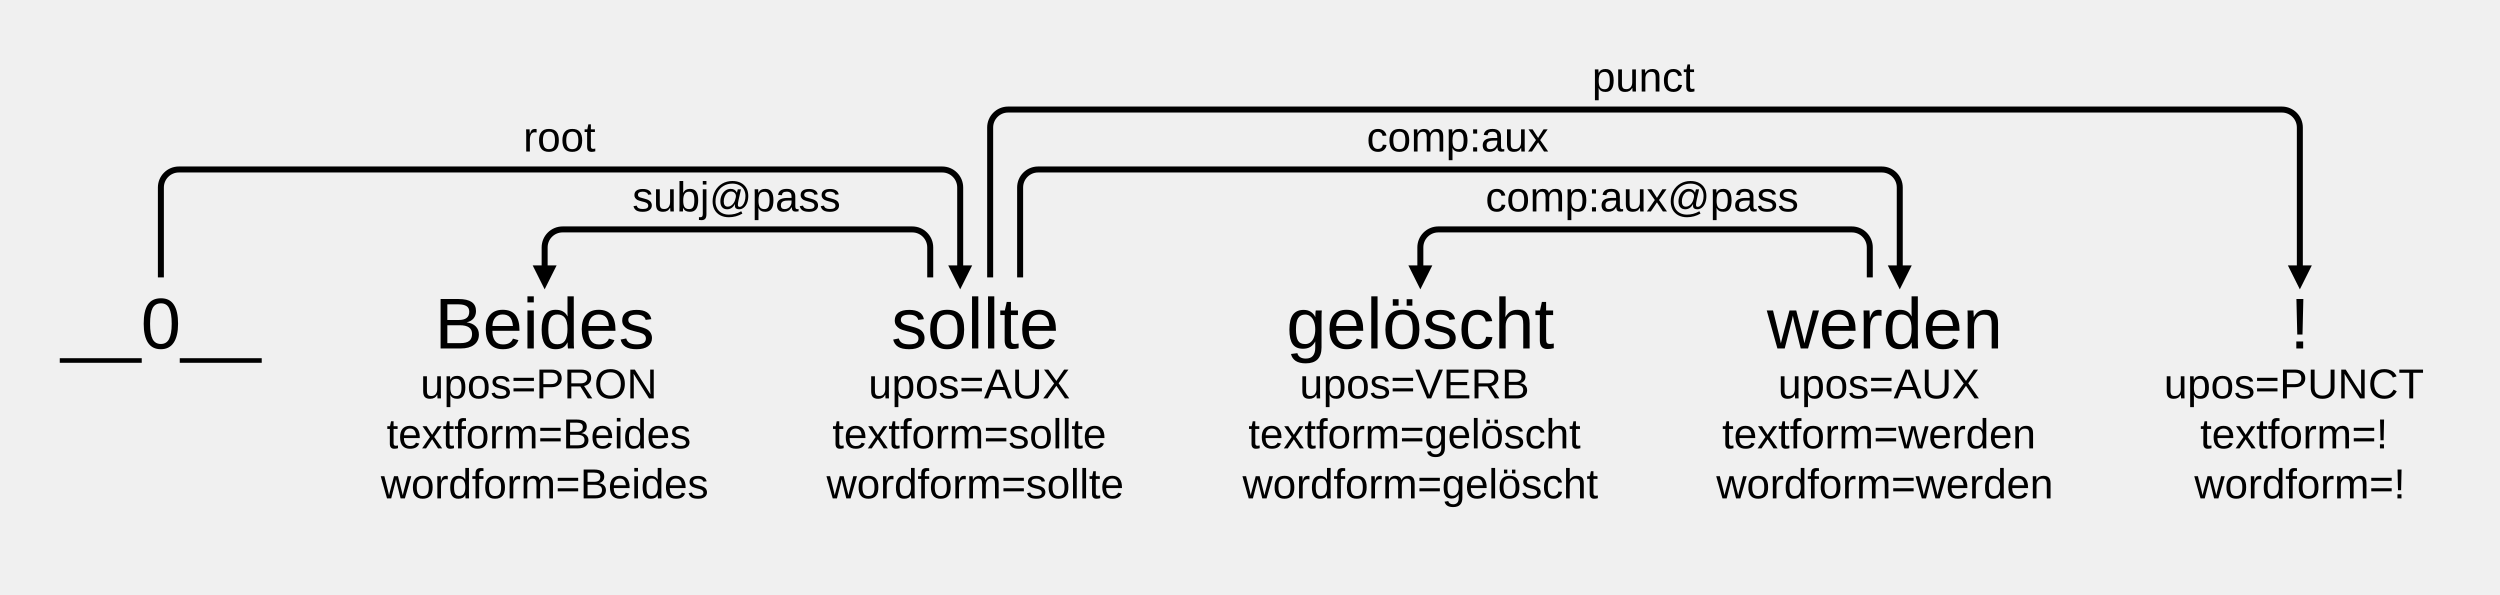
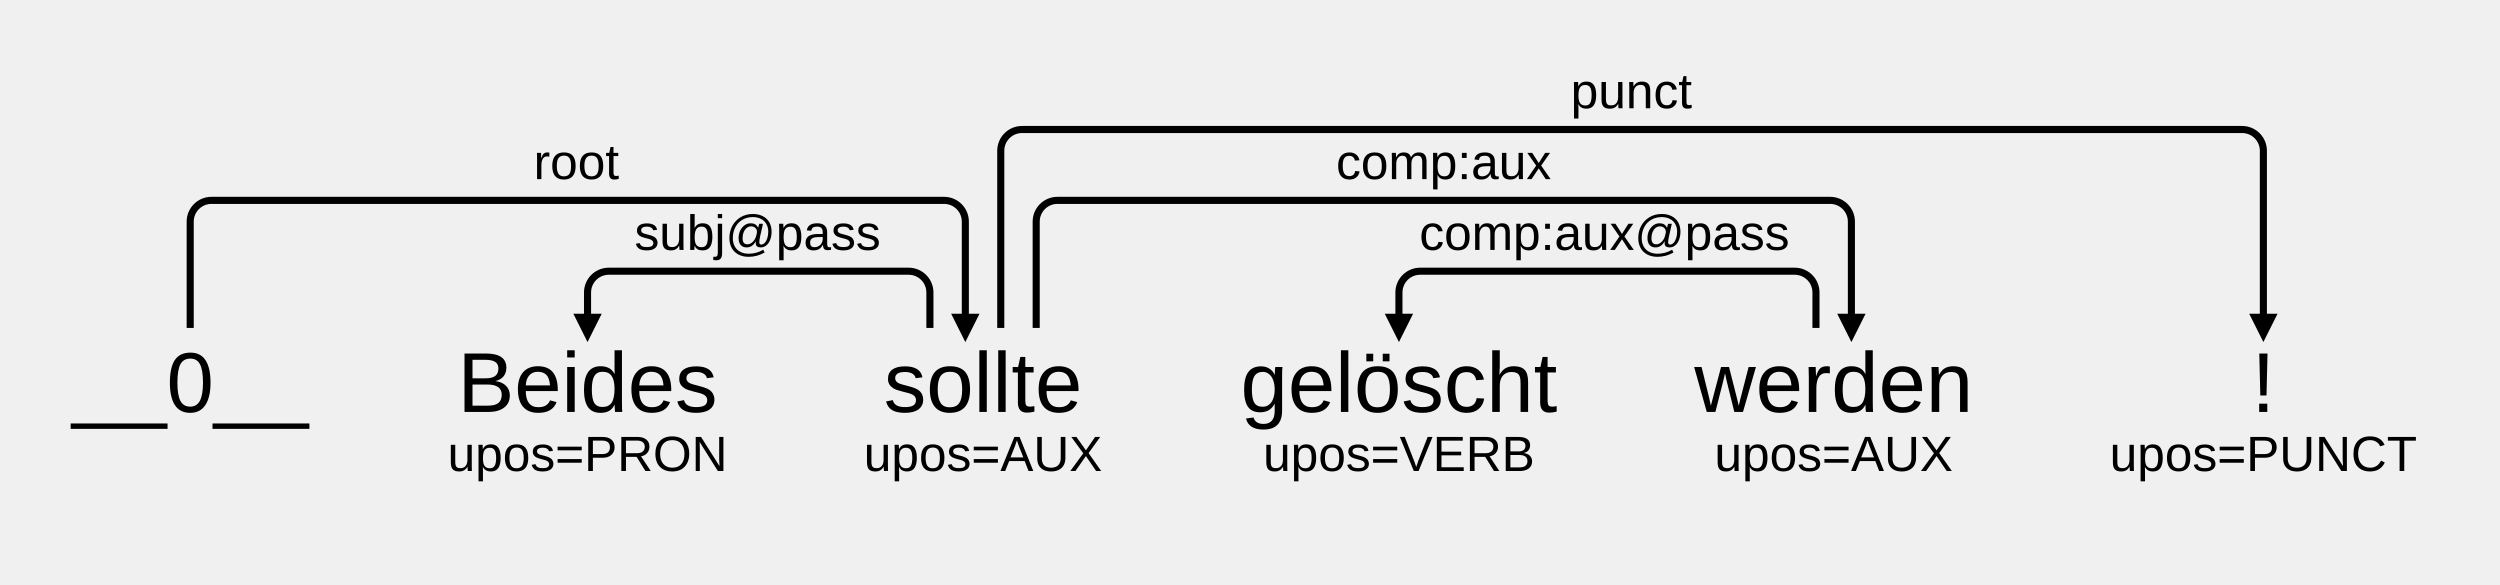
- <svg xmlns="http://www.w3.org/2000/svg" width="834.231" height="198.355">
-   <rect x="0" y="0" width="834.231" height="198.355" style="fill:white;fill-opacity:0;" />
+ <svg xmlns="http://www.w3.org/2000/svg" width="705.658" height="165.008">
+   <rect x="0" y="0" width="705.658" height="165.008" style="fill:white;fill-opacity:0;" />
  <g transform="translate(0,119.3672) scale(2,2)">
    <text id="word__N_0" x="26.843" y="-14.406" font-style="normal" font-weight="normal" fill="black" font-size="12" font-family="Arial" text-anchor="middle" text-align="center">
      <tspan x="26.843" dy="12.863">__0__</tspan>
    </text>
-     <text id="word__N_1" x="90.872" y="-14.406" font-style="normal" font-weight="normal" fill="black" font-size="12" font-family="Arial" text-anchor="middle" text-align="center">
-       <tspan x="90.872" dy="12.863">Beides</tspan>
+     <text id="word__N_1" x="82.92" y="-14.406" font-style="normal" font-weight="normal" fill="black" font-size="12" font-family="Arial" text-anchor="middle" text-align="center">
+       <tspan x="82.92" dy="12.863">Beides</tspan>
    </text>
-     <text id="subword__N_1" x="90.872" y="-1.543" fill="black" font-size="7" font-family="Arial" text-anchor="middle" text-align="center">
-       <tspan x="90.872" dy="8.337">upos=PRON</tspan>
-       <tspan x="90.872" dy="8.337">textform=Beides</tspan>
-       <tspan x="90.872" dy="8.337">wordform=Beides</tspan>
+     <text id="subword__N_1" x="82.92" y="-1.543" fill="black" font-size="7" font-family="Arial" text-anchor="middle" text-align="center">
+       <tspan x="82.92" dy="8.337">upos=PRON</tspan>
    </text>
-     <text id="word__N_2" x="162.704" y="-14.406" font-style="normal" font-weight="normal" fill="black" font-size="12" font-family="Arial" text-anchor="middle" text-align="center">
-       <tspan x="162.704" dy="12.863">sollte</tspan>
+     <text id="word__N_2" x="138.739" y="-14.406" font-style="normal" font-weight="normal" fill="black" font-size="12" font-family="Arial" text-anchor="middle" text-align="center">
+       <tspan x="138.739" dy="12.863">sollte</tspan>
    </text>
-     <text id="subword__N_2" x="162.704" y="-1.543" fill="black" font-size="7" font-family="Arial" text-anchor="middle" text-align="center">
-       <tspan x="162.704" dy="8.337">upos=AUX</tspan>
-       <tspan x="162.704" dy="8.337">textform=sollte</tspan>
-       <tspan x="162.704" dy="8.337">wordform=sollte</tspan>
+     <text id="subword__N_2" x="138.739" y="-1.543" fill="black" font-size="7" font-family="Arial" text-anchor="middle" text-align="center">
+       <tspan x="138.739" dy="8.337">upos=AUX</tspan>
    </text>
-     <text id="word__N_3" x="236.979" y="-14.406" font-style="normal" font-weight="normal" fill="black" font-size="12" font-family="Arial" text-anchor="middle" text-align="center">
-       <tspan x="236.979" dy="12.863">gelöscht</tspan>
+     <text id="word__N_3" x="197.433" y="-14.406" font-style="normal" font-weight="normal" fill="black" font-size="12" font-family="Arial" text-anchor="middle" text-align="center">
+       <tspan x="197.433" dy="12.863">gelöscht</tspan>
    </text>
-     <text id="subword__N_3" x="236.979" y="-1.543" fill="black" font-size="7" font-family="Arial" text-anchor="middle" text-align="center">
-       <tspan x="236.979" dy="8.337">upos=VERB</tspan>
-       <tspan x="236.979" dy="8.337">textform=gelöscht</tspan>
-       <tspan x="236.979" dy="8.337">wordform=gelöscht</tspan>
+     <text id="subword__N_3" x="197.433" y="-1.543" fill="black" font-size="7" font-family="Arial" text-anchor="middle" text-align="center">
+       <tspan x="197.433" dy="8.337">upos=VERB</tspan>
    </text>
-     <text id="word__N_4" x="314.468" y="-14.406" font-style="normal" font-weight="normal" fill="black" font-size="12" font-family="Arial" text-anchor="middle" text-align="center">
-       <tspan x="314.468" dy="12.863">werden</tspan>
+     <text id="word__N_4" x="258.792" y="-14.406" font-style="normal" font-weight="normal" fill="black" font-size="12" font-family="Arial" text-anchor="middle" text-align="center">
+       <tspan x="258.792" dy="12.863">werden</tspan>
    </text>
-     <text id="subword__N_4" x="314.468" y="-1.543" fill="black" font-size="7" font-family="Arial" text-anchor="middle" text-align="center">
-       <tspan x="314.468" dy="8.337">upos=AUX</tspan>
-       <tspan x="314.468" dy="8.337">textform=werden</tspan>
-       <tspan x="314.468" dy="8.337">wordform=werden</tspan>
+     <text id="subword__N_4" x="258.792" y="-1.543" fill="black" font-size="7" font-family="Arial" text-anchor="middle" text-align="center">
+       <tspan x="258.792" dy="8.337">upos=AUX</tspan>
    </text>
-     <text id="word__N_5" x="383.721" y="-14.406" font-style="normal" font-weight="normal" fill="black" font-size="12" font-family="Arial" text-anchor="middle" text-align="center">
-       <tspan x="383.721" dy="12.863">!</tspan>
+     <text id="word__N_5" x="319.434" y="-14.406" font-style="normal" font-weight="normal" fill="black" font-size="12" font-family="Arial" text-anchor="middle" text-align="center">
+       <tspan x="319.434" dy="12.863">!</tspan>
    </text>
-     <text id="subword__N_5" x="383.721" y="-1.543" fill="black" font-size="7" font-family="Arial" text-anchor="middle" text-align="center">
-       <tspan x="383.721" dy="8.337">upos=PUNCT</tspan>
-       <tspan x="383.721" dy="8.337">textform=!</tspan>
-       <tspan x="383.721" dy="8.337">wordform=!</tspan>
+     <text id="subword__N_5" x="319.434" y="-1.543" fill="black" font-size="7" font-family="Arial" text-anchor="middle" text-align="center">
+       <tspan x="319.434" dy="8.337">upos=PUNCT</tspan>
    </text>
    <marker id="markerendword_1" markerWidth="5" markerHeight="5" markerUnits="userSpaceOnUse" orient="auto" refX="2" refY="2">
      <path d="M0,0 l4,2 l-4,2 z" style="fill:black;" />
    </marker>
-     <text id="label__N_2__N_1__subj@pass" x="122.872" y="-24.406" style="fill:black;font-size:7px;font-family:Arial;text-anchor:middle;text-align:center">subj@pass</text>
-     <path style="marker-end:url(#markerendword_1);" stroke="black" fill="none" d="M 155.204,-13.406 155.204,-18.406 A 3 3 0 0 0 152.204,-21.406 L 93.872,-21.406 A 3 3 0 0 0 90.872,-18.406 L 90.872,-13.406" />
+     <text id="label__N_2__N_1__subj@pass" x="106.92" y="-24.406" style="fill:black;font-size:7px;font-family:Arial;text-anchor:middle;text-align:center">subj@pass</text>
+     <path style="marker-end:url(#markerendword_1);" stroke="black" fill="none" d="M 131.239,-13.406 131.239,-18.406 A 3 3 0 0 0 128.239,-21.406 L 85.92,-21.406 A 3 3 0 0 0 82.92,-18.406 L 82.92,-13.406" />
    <marker id="markerendword_4" markerWidth="5" markerHeight="5" markerUnits="userSpaceOnUse" orient="auto" refX="2" refY="2">
      <path d="M0,0 l4,2 l-4,2 z" style="fill:black;" />
    </marker>
-     <text id="label__N_4__N_3__comp:aux@pass" x="273.979" y="-24.406" style="fill:black;font-size:7px;font-family:Arial;text-anchor:middle;text-align:center">comp:aux@pass</text>
-     <path style="marker-end:url(#markerendword_4);" stroke="black" fill="none" d="M 311.968,-13.406 311.968,-18.406 A 3 3 0 0 0 308.968,-21.406 L 239.979,-21.406 A 3 3 0 0 0 236.979,-18.406 L 236.979,-13.406" />
+     <text id="label__N_4__N_3__comp:aux@pass" x="226.433" y="-24.406" style="fill:black;font-size:7px;font-family:Arial;text-anchor:middle;text-align:center">comp:aux@pass</text>
+     <path style="marker-end:url(#markerendword_4);" stroke="black" fill="none" d="M 256.291,-13.406 256.291,-18.406 A 3 3 0 0 0 253.292,-21.406 L 200.433,-21.406 A 3 3 0 0 0 197.433,-18.406 L 197.433,-13.406" />
    <marker id="markerendword_0" markerWidth="5" markerHeight="5" markerUnits="userSpaceOnUse" orient="auto" refX="2" refY="2">
      <path d="M0,0 l4,2 l-4,2 z" style="fill:black;" />
    </marker>
-     <text id="label__N_0__N_2__root" x="93.343" y="-34.406" style="fill:black;font-size:7px;font-family:Arial;text-anchor:middle;text-align:center">root</text>
-     <path style="marker-end:url(#markerendword_0);" stroke="black" fill="none" d="M 26.843,-13.406 26.843,-28.406 A 3 3 0 0 1 29.843,-31.406 L 157.204,-31.406 A 3 3 0 0 1 160.204,-28.406 L 160.204,-13.406" />
+     <text id="label__N_0__N_2__root" x="81.343" y="-34.406" style="fill:black;font-size:7px;font-family:Arial;text-anchor:middle;text-align:center">root</text>
+     <path style="marker-end:url(#markerendword_0);" stroke="black" fill="none" d="M 26.843,-13.406 26.843,-28.406 A 3 3 0 0 1 29.843,-31.406 L 133.239,-31.406 A 3 3 0 0 1 136.239,-28.406 L 136.239,-13.406" />
    <marker id="markerendword_2" markerWidth="5" markerHeight="5" markerUnits="userSpaceOnUse" orient="auto" refX="2" refY="2">
      <path d="M0,0 l4,2 l-4,2 z" style="fill:black;" />
    </marker>
-     <text id="label__N_2__N_4__comp:aux" x="243.204" y="-34.406" style="fill:black;font-size:7px;font-family:Arial;text-anchor:middle;text-align:center">comp:aux</text>
-     <path style="marker-end:url(#markerendword_2);" stroke="black" fill="none" d="M 170.204,-13.406 170.204,-28.406 A 3 3 0 0 1 173.204,-31.406 L 313.968,-31.406 A 3 3 0 0 1 316.968,-28.406 L 316.968,-13.406" />
+     <text id="label__N_2__N_4__comp:aux" x="203.739" y="-34.406" style="fill:black;font-size:7px;font-family:Arial;text-anchor:middle;text-align:center">comp:aux</text>
+     <path style="marker-end:url(#markerendword_2);" stroke="black" fill="none" d="M 146.239,-13.406 146.239,-28.406 A 3 3 0 0 1 149.239,-31.406 L 258.291,-31.406 A 3 3 0 0 1 261.291,-28.406 L 261.291,-13.406" />
    <marker id="markerendword_3" markerWidth="5" markerHeight="5" markerUnits="userSpaceOnUse" orient="auto" refX="2" refY="2">
      <path d="M0,0 l4,2 l-4,2 z" style="fill:black;" />
    </marker>
-     <text id="label__N_2__N_5__punct" x="274.204" y="-44.406" style="fill:black;font-size:7px;font-family:Arial;text-anchor:middle;text-align:center">punct</text>
-     <path style="marker-end:url(#markerendword_3);" stroke="black" fill="none" d="M 165.204,-13.406 165.204,-38.406 A 3 3 0 0 1 168.204,-41.406 L 380.721,-41.406 A 3 3 0 0 1 383.721,-38.406 L 383.721,-13.406" />
+     <text id="label__N_2__N_5__punct" x="230.239" y="-44.406" style="fill:black;font-size:7px;font-family:Arial;text-anchor:middle;text-align:center">punct</text>
+     <path style="marker-end:url(#markerendword_3);" stroke="black" fill="none" d="M 141.239,-13.406 141.239,-38.406 A 3 3 0 0 1 144.239,-41.406 L 316.434,-41.406 A 3 3 0 0 1 319.434,-38.406 L 319.434,-13.406" />
  </g>
</svg>
